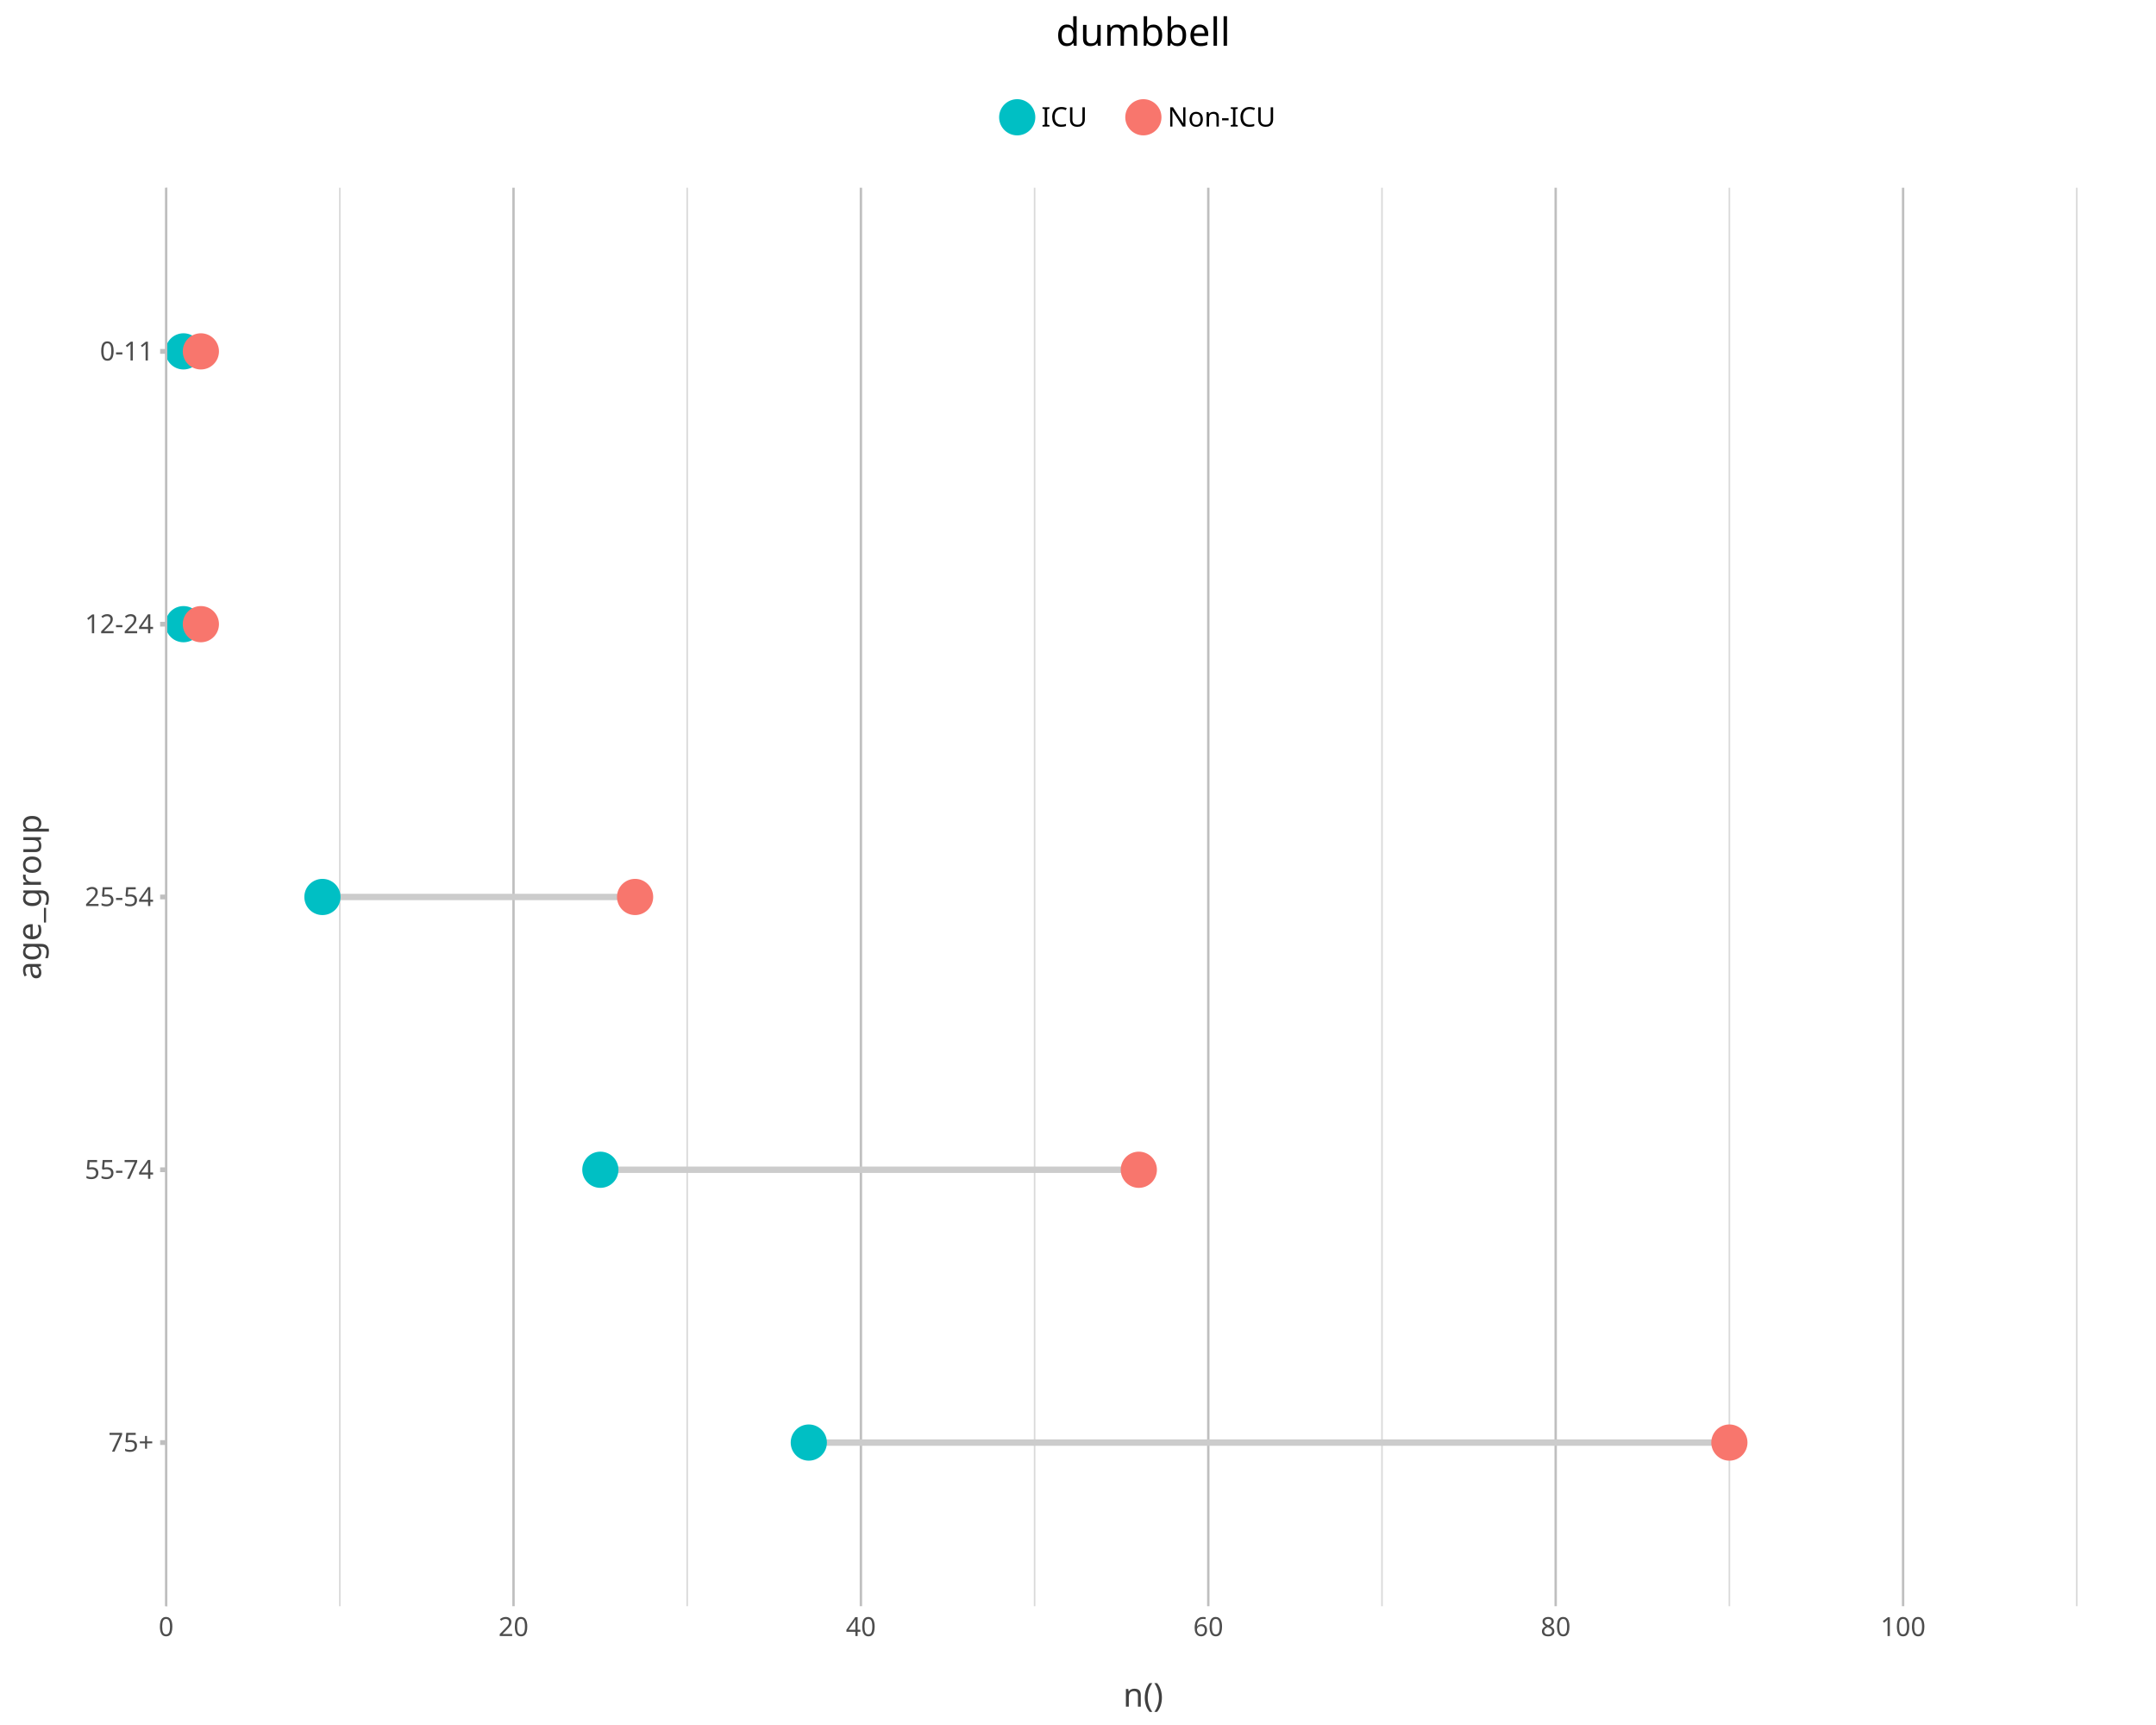
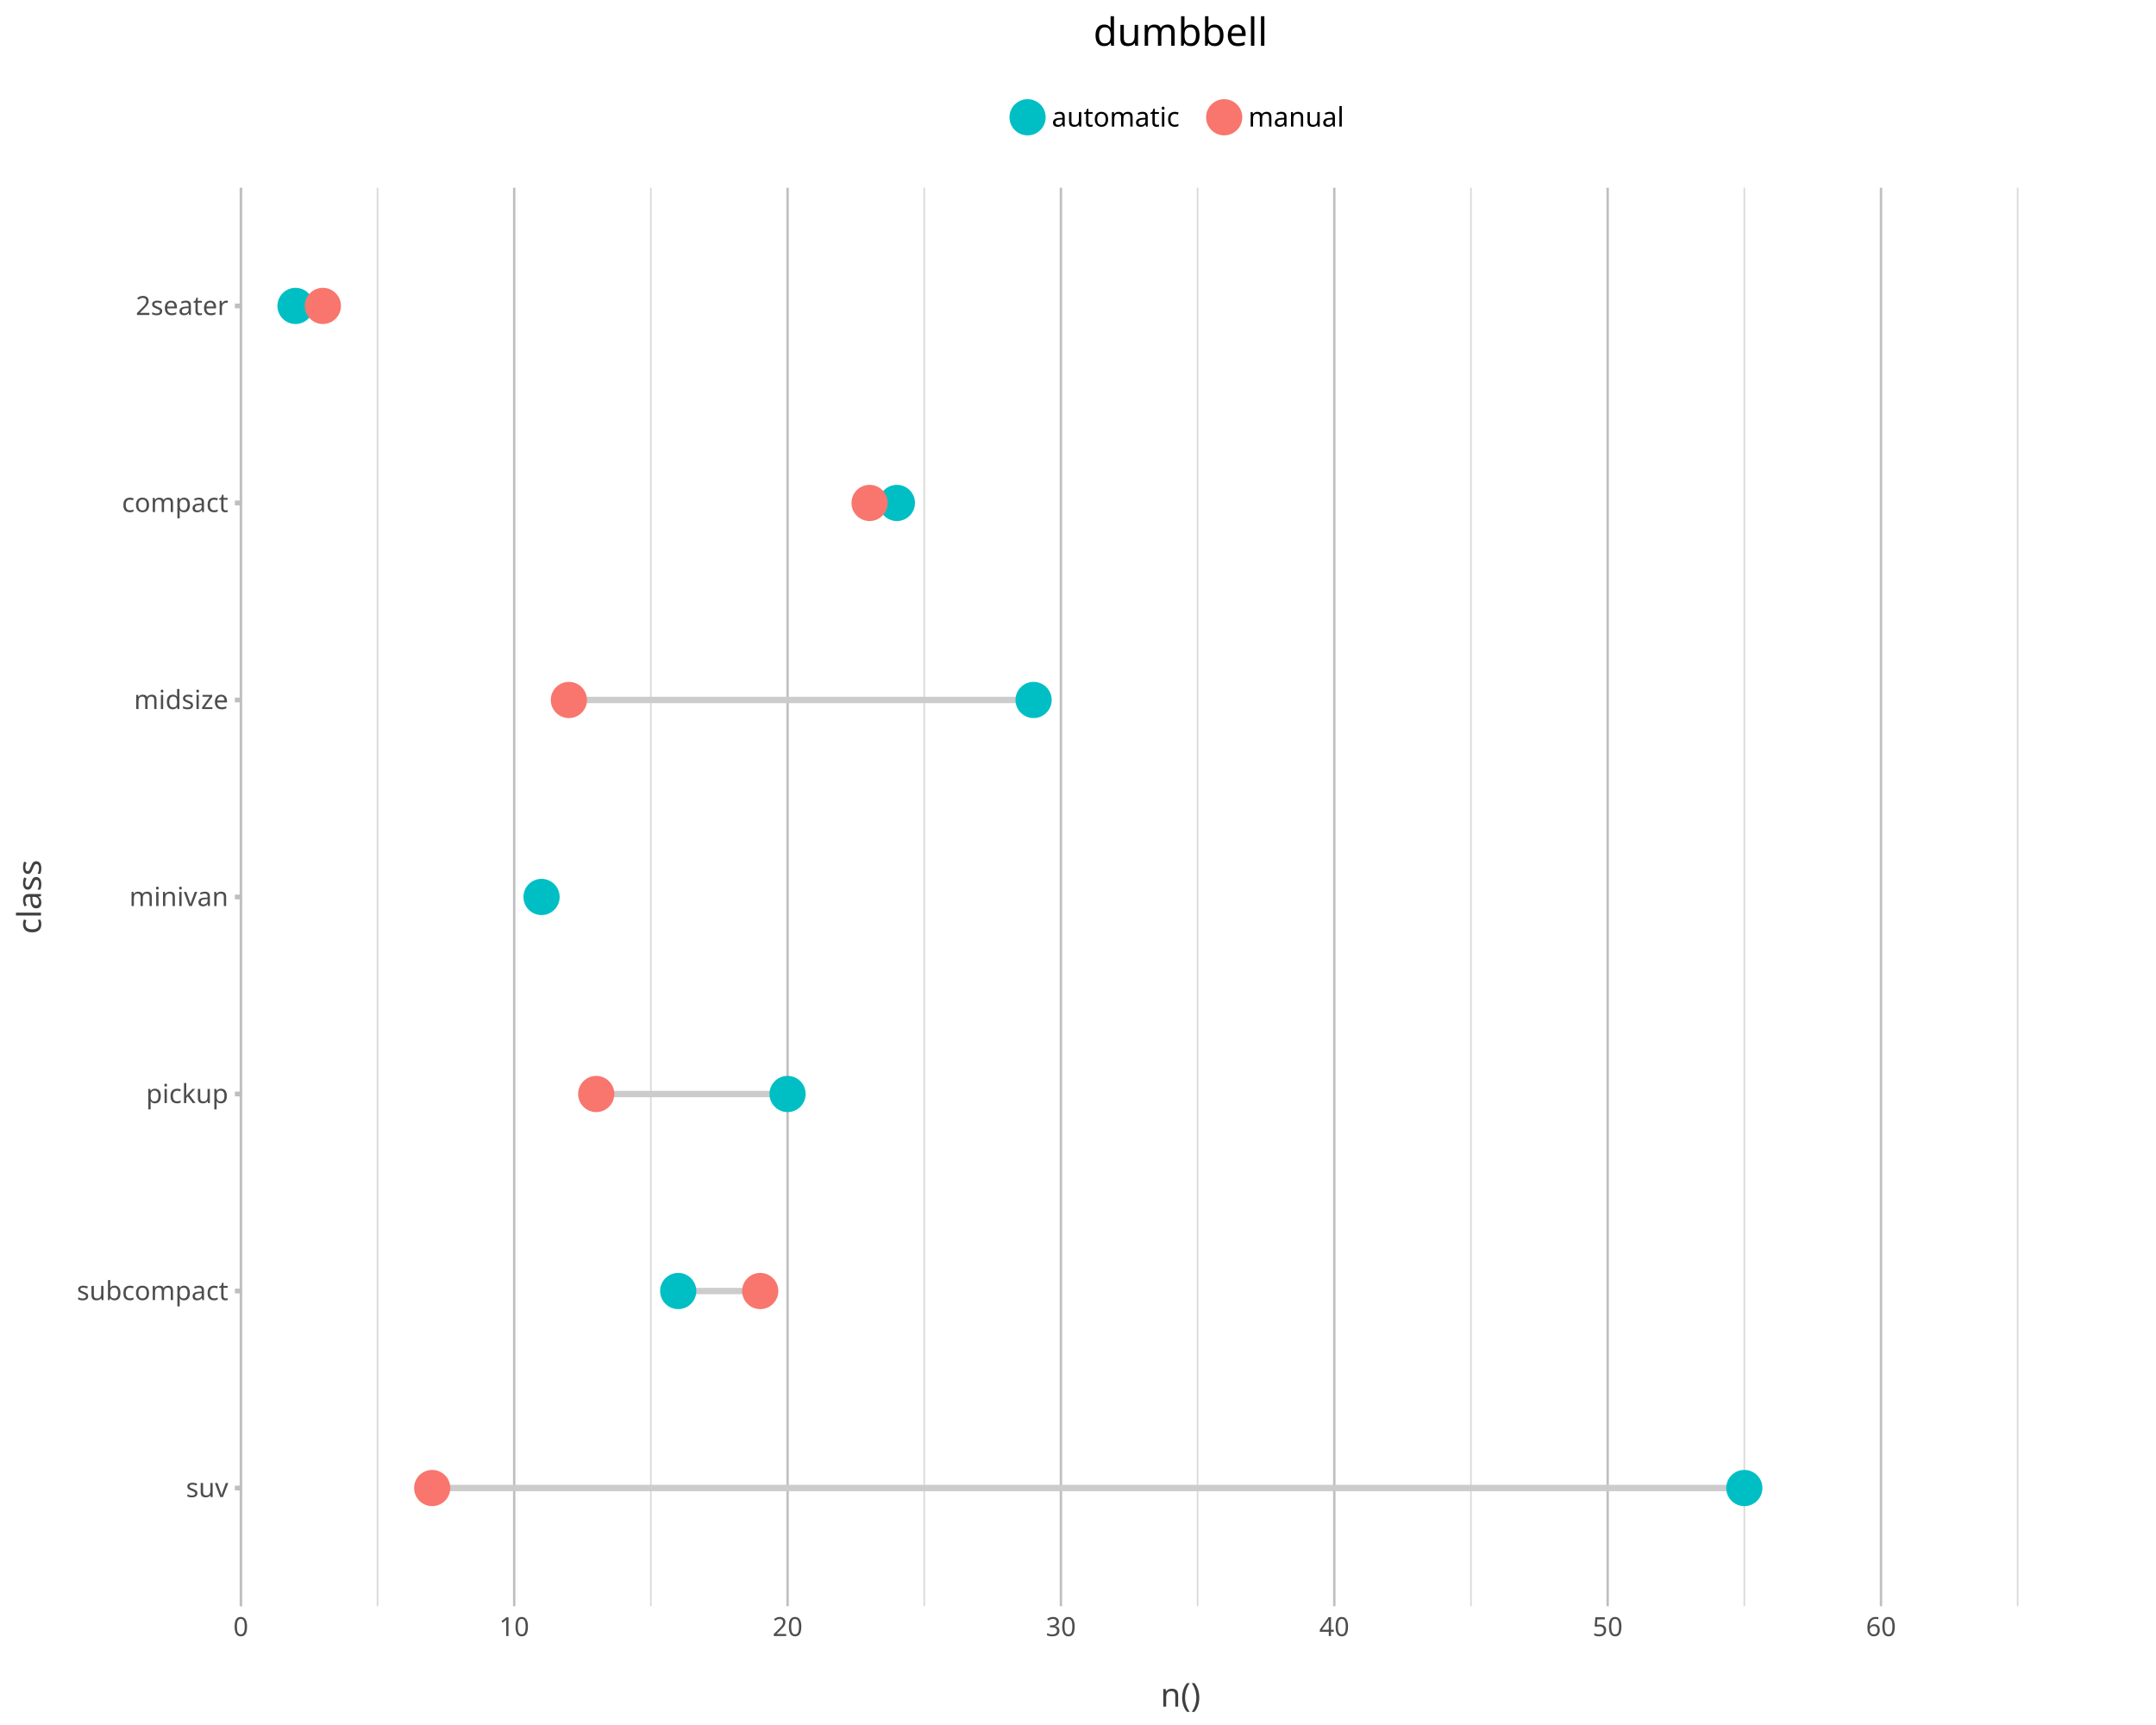
<svg xmlns="http://www.w3.org/2000/svg" class="svglite" data-engine-version="2.0" width="720.00pt" height="576.00pt" viewBox="0 0 720.00 576.00">
  <defs>
    <style type="text/css">
    .svglite line, .svglite polyline, .svglite polygon, .svglite path, .svglite rect, .svglite circle {
      fill: none;
      stroke: #000000;
      stroke-linecap: round;
      stroke-linejoin: round;
      stroke-miterlimit: 10.00;
    }
  </style>
  </defs>
  <rect width="100%" height="100%" style="stroke: none; fill: #FFFFFF;" />
  <defs>
    <clipPath id="cpMC4wMHw3MjAuMDB8MC4wMHw1NzYuMDA=">
      <rect x="0.00" y="0.00" width="720.00" height="576.00" />
    </clipPath>
  </defs>
  <g clip-path="url(#cpMC4wMHw3MjAuMDB8MC4wMHw1NzYuMDA=)">
    <rect x="0" y="0.00" width="720.00" height="576.00" style="stroke-width: 1.07; stroke: none; fill: #FFFFFF;" />
  </g>
  <defs>
-     <clipPath id="cpNTUuNDh8NzA4LjA0fDYyLjY4fDUzNi4zNQ==">
-       <rect x="55.48" y="62.68" width="652.57" height="473.66" />
+     <clipPath id="cpODAuNDN8NzA4LjA0fDYyLjY4fDUzNi4zNQ==">
+       <rect x="80.43" y="62.68" width="627.62" height="473.66" />
    </clipPath>
  </defs>
-   <g clip-path="url(#cpNTUuNDh8NzA4LjA0fDYyLjY4fDUzNi4zNQ==)">
-     <rect x="55.48" y="62.68" width="652.57" height="473.66" style="stroke-width: 1.07; stroke: none; fill: #FFFFFF;" />
-     <polyline points="113.48,536.35 113.48,62.68 " style="stroke-width: 0.53; stroke: #D9D9D9; stroke-linecap: butt;" />
-     <polyline points="229.49,536.35 229.49,62.68 " style="stroke-width: 0.53; stroke: #D9D9D9; stroke-linecap: butt;" />
-     <polyline points="345.51,536.35 345.51,62.68 " style="stroke-width: 0.53; stroke: #D9D9D9; stroke-linecap: butt;" />
-     <polyline points="461.52,536.35 461.52,62.68 " style="stroke-width: 0.53; stroke: #D9D9D9; stroke-linecap: butt;" />
-     <polyline points="577.53,536.35 577.53,62.68 " style="stroke-width: 0.53; stroke: #D9D9D9; stroke-linecap: butt;" />
-     <polyline points="693.54,536.35 693.54,62.68 " style="stroke-width: 0.53; stroke: #D9D9D9; stroke-linecap: butt;" />
-     <polyline points="55.48,536.35 55.48,62.68 " style="stroke-width: 0.80; stroke: #BFBFBF; stroke-linecap: butt;" />
-     <polyline points="171.49,536.35 171.49,62.68 " style="stroke-width: 0.80; stroke: #BFBFBF; stroke-linecap: butt;" />
-     <polyline points="287.50,536.35 287.50,62.68 " style="stroke-width: 0.80; stroke: #BFBFBF; stroke-linecap: butt;" />
-     <polyline points="403.51,536.35 403.51,62.68 " style="stroke-width: 0.80; stroke: #BFBFBF; stroke-linecap: butt;" />
-     <polyline points="519.52,536.35 519.52,62.68 " style="stroke-width: 0.80; stroke: #BFBFBF; stroke-linecap: butt;" />
-     <polyline points="635.54,536.35 635.54,62.68 " style="stroke-width: 0.80; stroke: #BFBFBF; stroke-linecap: butt;" />
-     <line x1="270.10" y1="481.69" x2="577.53" y2="481.69" style="stroke-width: 2.13; stroke: #CCCCCC; stroke-linecap: butt;" />
-     <line x1="200.49" y1="390.60" x2="380.31" y2="390.60" style="stroke-width: 2.13; stroke: #CCCCCC; stroke-linecap: butt;" />
-     <line x1="107.68" y1="299.51" x2="212.09" y2="299.51" style="stroke-width: 2.13; stroke: #CCCCCC; stroke-linecap: butt;" />
-     <line x1="61.28" y1="208.42" x2="67.08" y2="208.42" style="stroke-width: 2.13; stroke: #CCCCCC; stroke-linecap: butt;" />
-     <line x1="61.28" y1="117.33" x2="67.08" y2="117.33" style="stroke-width: 2.13; stroke: #CCCCCC; stroke-linecap: butt;" />
-     <circle cx="270.10" cy="481.69" r="5.69" style="stroke-width: 0.71; stroke: #00BFC4; fill: #00BFC4;" />
-     <circle cx="577.53" cy="481.69" r="5.69" style="stroke-width: 0.71; stroke: #F8766D; fill: #F8766D;" />
-     <circle cx="200.49" cy="390.60" r="5.69" style="stroke-width: 0.71; stroke: #00BFC4; fill: #00BFC4;" />
-     <circle cx="380.31" cy="390.60" r="5.69" style="stroke-width: 0.71; stroke: #F8766D; fill: #F8766D;" />
-     <circle cx="107.68" cy="299.51" r="5.69" style="stroke-width: 0.71; stroke: #00BFC4; fill: #00BFC4;" />
-     <circle cx="212.09" cy="299.51" r="5.69" style="stroke-width: 0.71; stroke: #F8766D; fill: #F8766D;" />
-     <circle cx="61.28" cy="208.42" r="5.69" style="stroke-width: 0.71; stroke: #00BFC4; fill: #00BFC4;" />
-     <circle cx="67.08" cy="208.42" r="5.69" style="stroke-width: 0.71; stroke: #F8766D; fill: #F8766D;" />
-     <circle cx="61.28" cy="117.33" r="5.69" style="stroke-width: 0.71; stroke: #00BFC4; fill: #00BFC4;" />
-     <circle cx="67.08" cy="117.33" r="5.69" style="stroke-width: 0.71; stroke: #F8766D; fill: #F8766D;" />
+   <g clip-path="url(#cpODAuNDN8NzA4LjA0fDYyLjY4fDUzNi4zNQ==)">
+     <rect x="80.43" y="62.68" width="627.62" height="473.66" style="stroke-width: 1.07; stroke: none; fill: #FFFFFF;" />
+     <polyline points="126.07,536.35 126.07,62.68 " style="stroke-width: 0.53; stroke: #D9D9D9; stroke-linecap: butt;" />
+     <polyline points="217.36,536.35 217.36,62.68 " style="stroke-width: 0.53; stroke: #D9D9D9; stroke-linecap: butt;" />
+     <polyline points="308.65,536.35 308.65,62.68 " style="stroke-width: 0.53; stroke: #D9D9D9; stroke-linecap: butt;" />
+     <polyline points="399.94,536.35 399.94,62.68 " style="stroke-width: 0.53; stroke: #D9D9D9; stroke-linecap: butt;" />
+     <polyline points="491.23,536.35 491.23,62.68 " style="stroke-width: 0.53; stroke: #D9D9D9; stroke-linecap: butt;" />
+     <polyline points="582.52,536.35 582.52,62.68 " style="stroke-width: 0.53; stroke: #D9D9D9; stroke-linecap: butt;" />
+     <polyline points="673.81,536.35 673.81,62.68 " style="stroke-width: 0.53; stroke: #D9D9D9; stroke-linecap: butt;" />
+     <polyline points="80.43,536.35 80.43,62.68 " style="stroke-width: 0.80; stroke: #BFBFBF; stroke-linecap: butt;" />
+     <polyline points="171.72,536.35 171.72,62.68 " style="stroke-width: 0.80; stroke: #BFBFBF; stroke-linecap: butt;" />
+     <polyline points="263.01,536.35 263.01,62.68 " style="stroke-width: 0.80; stroke: #BFBFBF; stroke-linecap: butt;" />
+     <polyline points="354.30,536.35 354.30,62.68 " style="stroke-width: 0.80; stroke: #BFBFBF; stroke-linecap: butt;" />
+     <polyline points="445.59,536.35 445.59,62.68 " style="stroke-width: 0.80; stroke: #BFBFBF; stroke-linecap: butt;" />
+     <polyline points="536.88,536.35 536.88,62.68 " style="stroke-width: 0.80; stroke: #BFBFBF; stroke-linecap: butt;" />
+     <polyline points="628.17,536.35 628.17,62.68 " style="stroke-width: 0.80; stroke: #BFBFBF; stroke-linecap: butt;" />
+     <line x1="144.33" y1="496.87" x2="582.52" y2="496.87" style="stroke-width: 2.13; stroke: #CCCCCC; stroke-linecap: butt;" />
+     <line x1="226.49" y1="431.09" x2="253.88" y2="431.09" style="stroke-width: 2.13; stroke: #CCCCCC; stroke-linecap: butt;" />
+     <line x1="199.11" y1="365.30" x2="263.01" y2="365.30" style="stroke-width: 2.13; stroke: #CCCCCC; stroke-linecap: butt;" />
+     <line x1="180.85" y1="299.51" x2="180.85" y2="299.51" style="stroke-width: 2.13; stroke: #CCCCCC; stroke-linecap: butt;" />
+     <line x1="189.98" y1="233.73" x2="345.17" y2="233.73" style="stroke-width: 2.13; stroke: #CCCCCC; stroke-linecap: butt;" />
+     <line x1="290.40" y1="167.94" x2="299.52" y2="167.94" style="stroke-width: 2.13; stroke: #CCCCCC; stroke-linecap: butt;" />
+     <line x1="98.69" y1="102.15" x2="107.82" y2="102.15" style="stroke-width: 2.13; stroke: #CCCCCC; stroke-linecap: butt;" />
+     <circle cx="582.52" cy="496.87" r="5.69" style="stroke-width: 0.71; stroke: #00BFC4; fill: #00BFC4;" />
+     <circle cx="144.33" cy="496.87" r="5.69" style="stroke-width: 0.71; stroke: #F8766D; fill: #F8766D;" />
+     <circle cx="226.49" cy="431.09" r="5.69" style="stroke-width: 0.71; stroke: #00BFC4; fill: #00BFC4;" />
+     <circle cx="253.88" cy="431.09" r="5.69" style="stroke-width: 0.71; stroke: #F8766D; fill: #F8766D;" />
+     <circle cx="263.01" cy="365.30" r="5.69" style="stroke-width: 0.71; stroke: #00BFC4; fill: #00BFC4;" />
+     <circle cx="199.11" cy="365.30" r="5.69" style="stroke-width: 0.71; stroke: #F8766D; fill: #F8766D;" />
+     <circle cx="180.85" cy="299.51" r="5.69" style="stroke-width: 0.71; stroke: #00BFC4; fill: #00BFC4;" />
+     <circle cx="345.17" cy="233.73" r="5.69" style="stroke-width: 0.71; stroke: #00BFC4; fill: #00BFC4;" />
+     <circle cx="189.98" cy="233.73" r="5.69" style="stroke-width: 0.71; stroke: #F8766D; fill: #F8766D;" />
+     <circle cx="299.52" cy="167.94" r="5.69" style="stroke-width: 0.71; stroke: #00BFC4; fill: #00BFC4;" />
+     <circle cx="290.40" cy="167.94" r="5.69" style="stroke-width: 0.71; stroke: #F8766D; fill: #F8766D;" />
+     <circle cx="98.69" cy="102.15" r="5.69" style="stroke-width: 0.71; stroke: #00BFC4; fill: #00BFC4;" />
+     <circle cx="107.82" cy="102.15" r="5.69" style="stroke-width: 0.71; stroke: #F8766D; fill: #F8766D;" />
  </g>
  <g clip-path="url(#cpMC4wMHw3MjAuMDB8MC4wMHw1NzYuMDA=)">
-     <polyline points="55.48,536.35 55.48,62.68 " style="stroke-width: 0.80; stroke: #BFBFBF; stroke-linecap: butt;" />
-     <text x="51.29" y="484.72" text-anchor="end" style="font-size: 8.80px; fill: #4D4D4D; font-family: sans;" textLength="14.93px" lengthAdjust="spacingAndGlyphs">75+</text>
-     <text x="51.29" y="393.63" text-anchor="end" style="font-size: 8.80px; fill: #4D4D4D; font-family: sans;" textLength="22.51px" lengthAdjust="spacingAndGlyphs">55-74</text>
-     <text x="51.29" y="302.54" text-anchor="end" style="font-size: 8.80px; fill: #4D4D4D; font-family: sans;" textLength="22.51px" lengthAdjust="spacingAndGlyphs">25-54</text>
-     <text x="51.29" y="211.45" text-anchor="end" style="font-size: 8.80px; fill: #4D4D4D; font-family: sans;" textLength="22.51px" lengthAdjust="spacingAndGlyphs">12-24</text>
-     <text x="51.29" y="120.36" text-anchor="end" style="font-size: 8.80px; fill: #4D4D4D; font-family: sans;" textLength="17.61px" lengthAdjust="spacingAndGlyphs">0-11</text>
-     <polyline points="53.48,481.69 55.48,481.69 " style="stroke-width: 1.60; stroke: #BFBFBF; stroke-linecap: butt;" />
-     <polyline points="53.48,390.60 55.48,390.60 " style="stroke-width: 1.60; stroke: #BFBFBF; stroke-linecap: butt;" />
-     <polyline points="53.48,299.51 55.48,299.51 " style="stroke-width: 1.60; stroke: #BFBFBF; stroke-linecap: butt;" />
-     <polyline points="53.48,208.42 55.48,208.42 " style="stroke-width: 1.60; stroke: #BFBFBF; stroke-linecap: butt;" />
-     <polyline points="53.48,117.33 55.48,117.33 " style="stroke-width: 1.60; stroke: #BFBFBF; stroke-linecap: butt;" />
-     <text x="55.48" y="546.30" text-anchor="middle" style="font-size: 8.80px; fill: #4D4D4D; font-family: sans;" textLength="4.89px" lengthAdjust="spacingAndGlyphs">0</text>
-     <text x="171.49" y="546.30" text-anchor="middle" style="font-size: 8.80px; fill: #4D4D4D; font-family: sans;" textLength="9.79px" lengthAdjust="spacingAndGlyphs">20</text>
-     <text x="287.50" y="546.30" text-anchor="middle" style="font-size: 8.80px; fill: #4D4D4D; font-family: sans;" textLength="9.79px" lengthAdjust="spacingAndGlyphs">40</text>
-     <text x="403.51" y="546.30" text-anchor="middle" style="font-size: 8.80px; fill: #4D4D4D; font-family: sans;" textLength="9.79px" lengthAdjust="spacingAndGlyphs">60</text>
-     <text x="519.52" y="546.30" text-anchor="middle" style="font-size: 8.80px; fill: #4D4D4D; font-family: sans;" textLength="9.79px" lengthAdjust="spacingAndGlyphs">80</text>
-     <text x="635.54" y="546.30" text-anchor="middle" style="font-size: 8.80px; fill: #4D4D4D; font-family: sans;" textLength="14.68px" lengthAdjust="spacingAndGlyphs">100</text>
-     <text x="381.76" y="569.88" text-anchor="middle" style="font-size: 11.00px; fill: #404040; font-family: sans;" textLength="13.44px" lengthAdjust="spacingAndGlyphs">n()</text>
-     <text transform="translate(13.69,299.51) rotate(-90)" text-anchor="middle" style="font-size: 11.00px; fill: #404040; font-family: sans;" textLength="52.61px" lengthAdjust="spacingAndGlyphs">age_group</text>
-     <circle cx="339.70" cy="39.16" r="5.69" style="stroke-width: 0.71; stroke: #00BFC4; fill: #00BFC4;" />
-     <circle cx="381.83" cy="39.16" r="5.69" style="stroke-width: 0.71; stroke: #F8766D; fill: #F8766D;" />
-     <text x="347.78" y="42.25" style="font-size: 9.00px; font-family: sans;" textLength="15.50px" lengthAdjust="spacingAndGlyphs">ICU</text>
-     <text x="389.91" y="42.25" style="font-size: 9.00px; font-family: sans;" textLength="35.01px" lengthAdjust="spacingAndGlyphs">Non-ICU</text>
-     <text x="381.76" y="15.28" text-anchor="middle" style="font-size: 13.00px; font-family: sans;" textLength="52.76px" lengthAdjust="spacingAndGlyphs">dumbbell</text>
+     <polyline points="80.43,536.35 80.43,62.68 " style="stroke-width: 0.80; stroke: #BFBFBF; stroke-linecap: butt;" />
+     <text x="76.24" y="499.90" text-anchor="end" style="font-size: 8.80px; fill: #4D4D4D; font-family: sans;" textLength="13.70px" lengthAdjust="spacingAndGlyphs">suv</text>
+     <text x="76.24" y="434.11" text-anchor="end" style="font-size: 8.80px; fill: #4D4D4D; font-family: sans;" textLength="47.46px" lengthAdjust="spacingAndGlyphs">subcompact</text>
+     <text x="76.24" y="368.33" text-anchor="end" style="font-size: 8.80px; fill: #4D4D4D; font-family: sans;" textLength="25.44px" lengthAdjust="spacingAndGlyphs">pickup</text>
+     <text x="76.24" y="302.54" text-anchor="end" style="font-size: 8.80px; fill: #4D4D4D; font-family: sans;" textLength="30.33px" lengthAdjust="spacingAndGlyphs">minivan</text>
+     <text x="76.24" y="236.75" text-anchor="end" style="font-size: 8.80px; fill: #4D4D4D; font-family: sans;" textLength="29.84px" lengthAdjust="spacingAndGlyphs">midsize</text>
+     <text x="76.24" y="170.97" text-anchor="end" style="font-size: 8.80px; fill: #4D4D4D; font-family: sans;" textLength="33.27px" lengthAdjust="spacingAndGlyphs">compact</text>
+     <text x="76.24" y="105.18" text-anchor="end" style="font-size: 8.80px; fill: #4D4D4D; font-family: sans;" textLength="29.36px" lengthAdjust="spacingAndGlyphs">2seater</text>
+     <polyline points="78.44,496.87 80.43,496.87 " style="stroke-width: 1.60; stroke: #BFBFBF; stroke-linecap: butt;" />
+     <polyline points="78.44,431.09 80.43,431.09 " style="stroke-width: 1.60; stroke: #BFBFBF; stroke-linecap: butt;" />
+     <polyline points="78.44,365.30 80.43,365.30 " style="stroke-width: 1.60; stroke: #BFBFBF; stroke-linecap: butt;" />
+     <polyline points="78.44,299.51 80.43,299.51 " style="stroke-width: 1.60; stroke: #BFBFBF; stroke-linecap: butt;" />
+     <polyline points="78.44,233.73 80.43,233.73 " style="stroke-width: 1.60; stroke: #BFBFBF; stroke-linecap: butt;" />
+     <polyline points="78.44,167.94 80.43,167.94 " style="stroke-width: 1.60; stroke: #BFBFBF; stroke-linecap: butt;" />
+     <polyline points="78.44,102.15 80.43,102.15 " style="stroke-width: 1.60; stroke: #BFBFBF; stroke-linecap: butt;" />
+     <text x="80.43" y="546.30" text-anchor="middle" style="font-size: 8.80px; fill: #4D4D4D; font-family: sans;" textLength="4.89px" lengthAdjust="spacingAndGlyphs">0</text>
+     <text x="171.72" y="546.30" text-anchor="middle" style="font-size: 8.80px; fill: #4D4D4D; font-family: sans;" textLength="9.79px" lengthAdjust="spacingAndGlyphs">10</text>
+     <text x="263.01" y="546.30" text-anchor="middle" style="font-size: 8.80px; fill: #4D4D4D; font-family: sans;" textLength="9.79px" lengthAdjust="spacingAndGlyphs">20</text>
+     <text x="354.30" y="546.30" text-anchor="middle" style="font-size: 8.80px; fill: #4D4D4D; font-family: sans;" textLength="9.79px" lengthAdjust="spacingAndGlyphs">30</text>
+     <text x="445.59" y="546.30" text-anchor="middle" style="font-size: 8.80px; fill: #4D4D4D; font-family: sans;" textLength="9.79px" lengthAdjust="spacingAndGlyphs">40</text>
+     <text x="536.88" y="546.30" text-anchor="middle" style="font-size: 8.80px; fill: #4D4D4D; font-family: sans;" textLength="9.79px" lengthAdjust="spacingAndGlyphs">50</text>
+     <text x="628.17" y="546.30" text-anchor="middle" style="font-size: 8.80px; fill: #4D4D4D; font-family: sans;" textLength="9.79px" lengthAdjust="spacingAndGlyphs">60</text>
+     <text x="394.24" y="569.88" text-anchor="middle" style="font-size: 11.00px; fill: #404040; font-family: sans;" textLength="13.44px" lengthAdjust="spacingAndGlyphs">n()</text>
+     <text transform="translate(13.69,299.51) rotate(-90)" text-anchor="middle" style="font-size: 11.00px; fill: #404040; font-family: sans;" textLength="25.07px" lengthAdjust="spacingAndGlyphs">class</text>
+     <circle cx="343.16" cy="39.16" r="5.69" style="stroke-width: 0.71; stroke: #00BFC4; fill: #00BFC4;" />
+     <circle cx="408.82" cy="39.16" r="5.69" style="stroke-width: 0.71; stroke: #F8766D; fill: #F8766D;" />
+     <text x="351.25" y="42.25" style="font-size: 9.00px; font-family: sans;" textLength="39.03px" lengthAdjust="spacingAndGlyphs">automatic</text>
+     <text x="416.90" y="42.25" style="font-size: 9.00px; font-family: sans;" textLength="29.52px" lengthAdjust="spacingAndGlyphs">manual</text>
+     <text x="394.24" y="15.28" text-anchor="middle" style="font-size: 13.00px; font-family: sans;" textLength="52.76px" lengthAdjust="spacingAndGlyphs">dumbbell</text>
  </g>
</svg>
